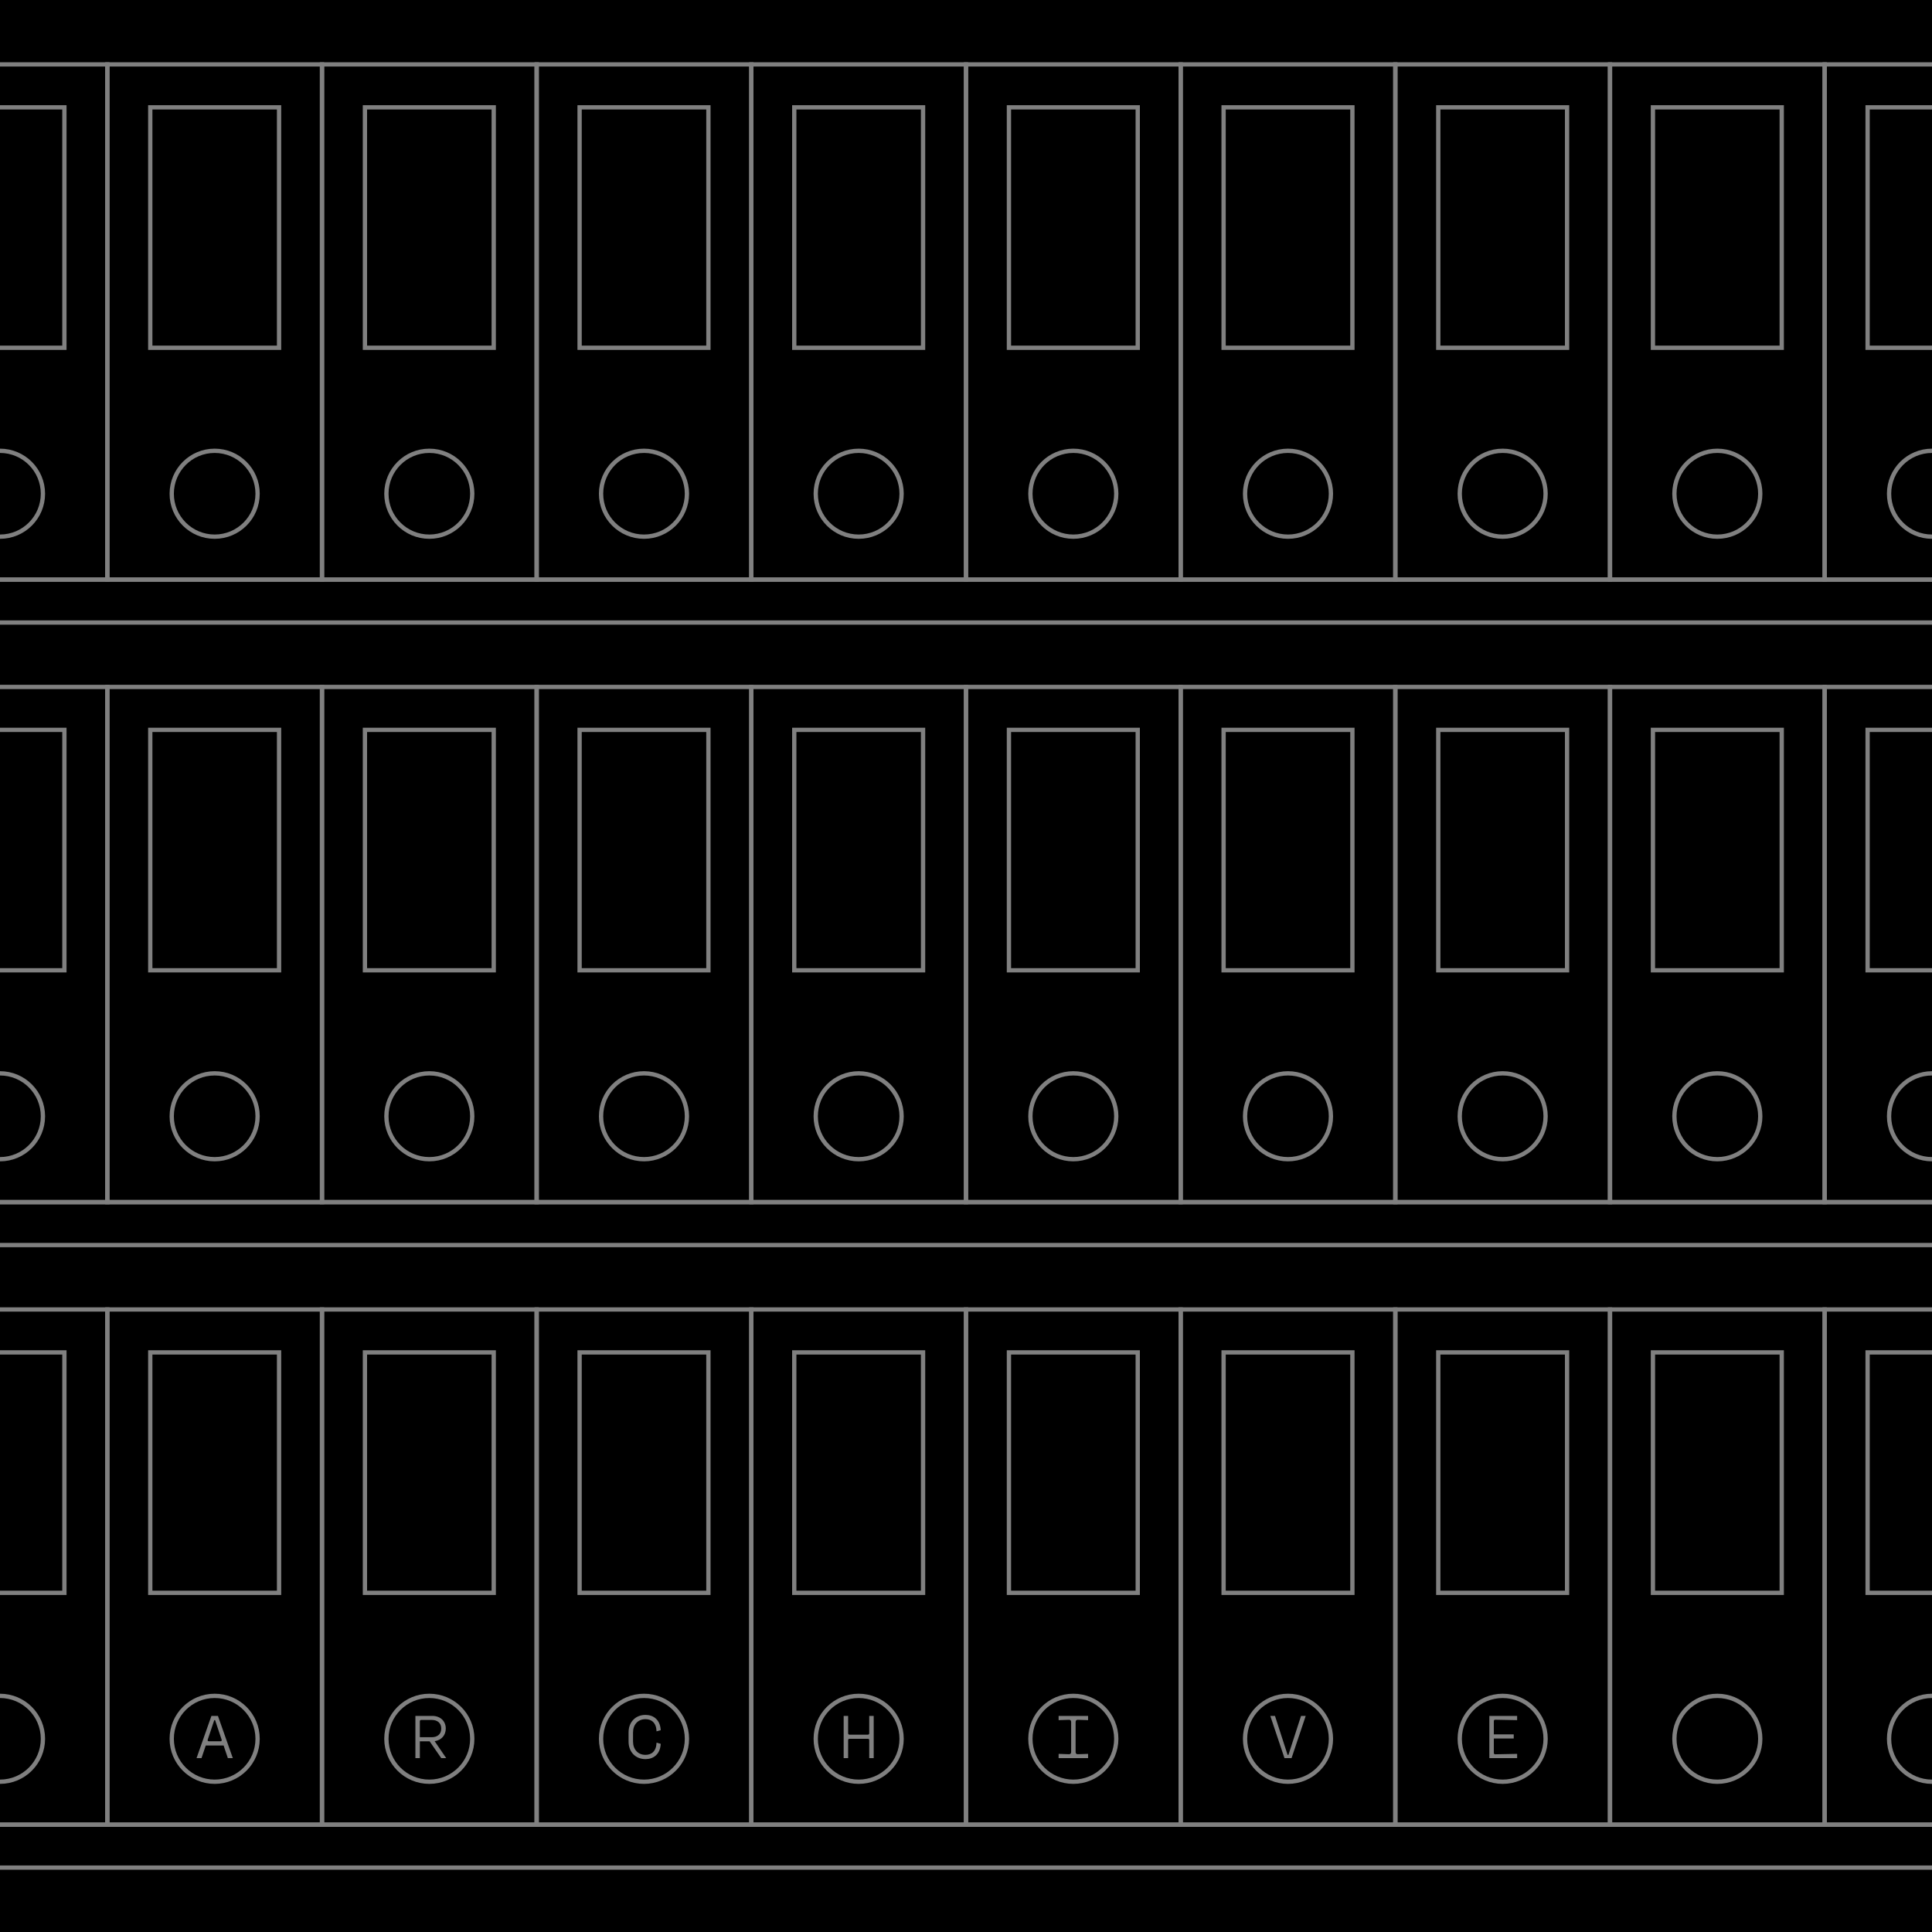
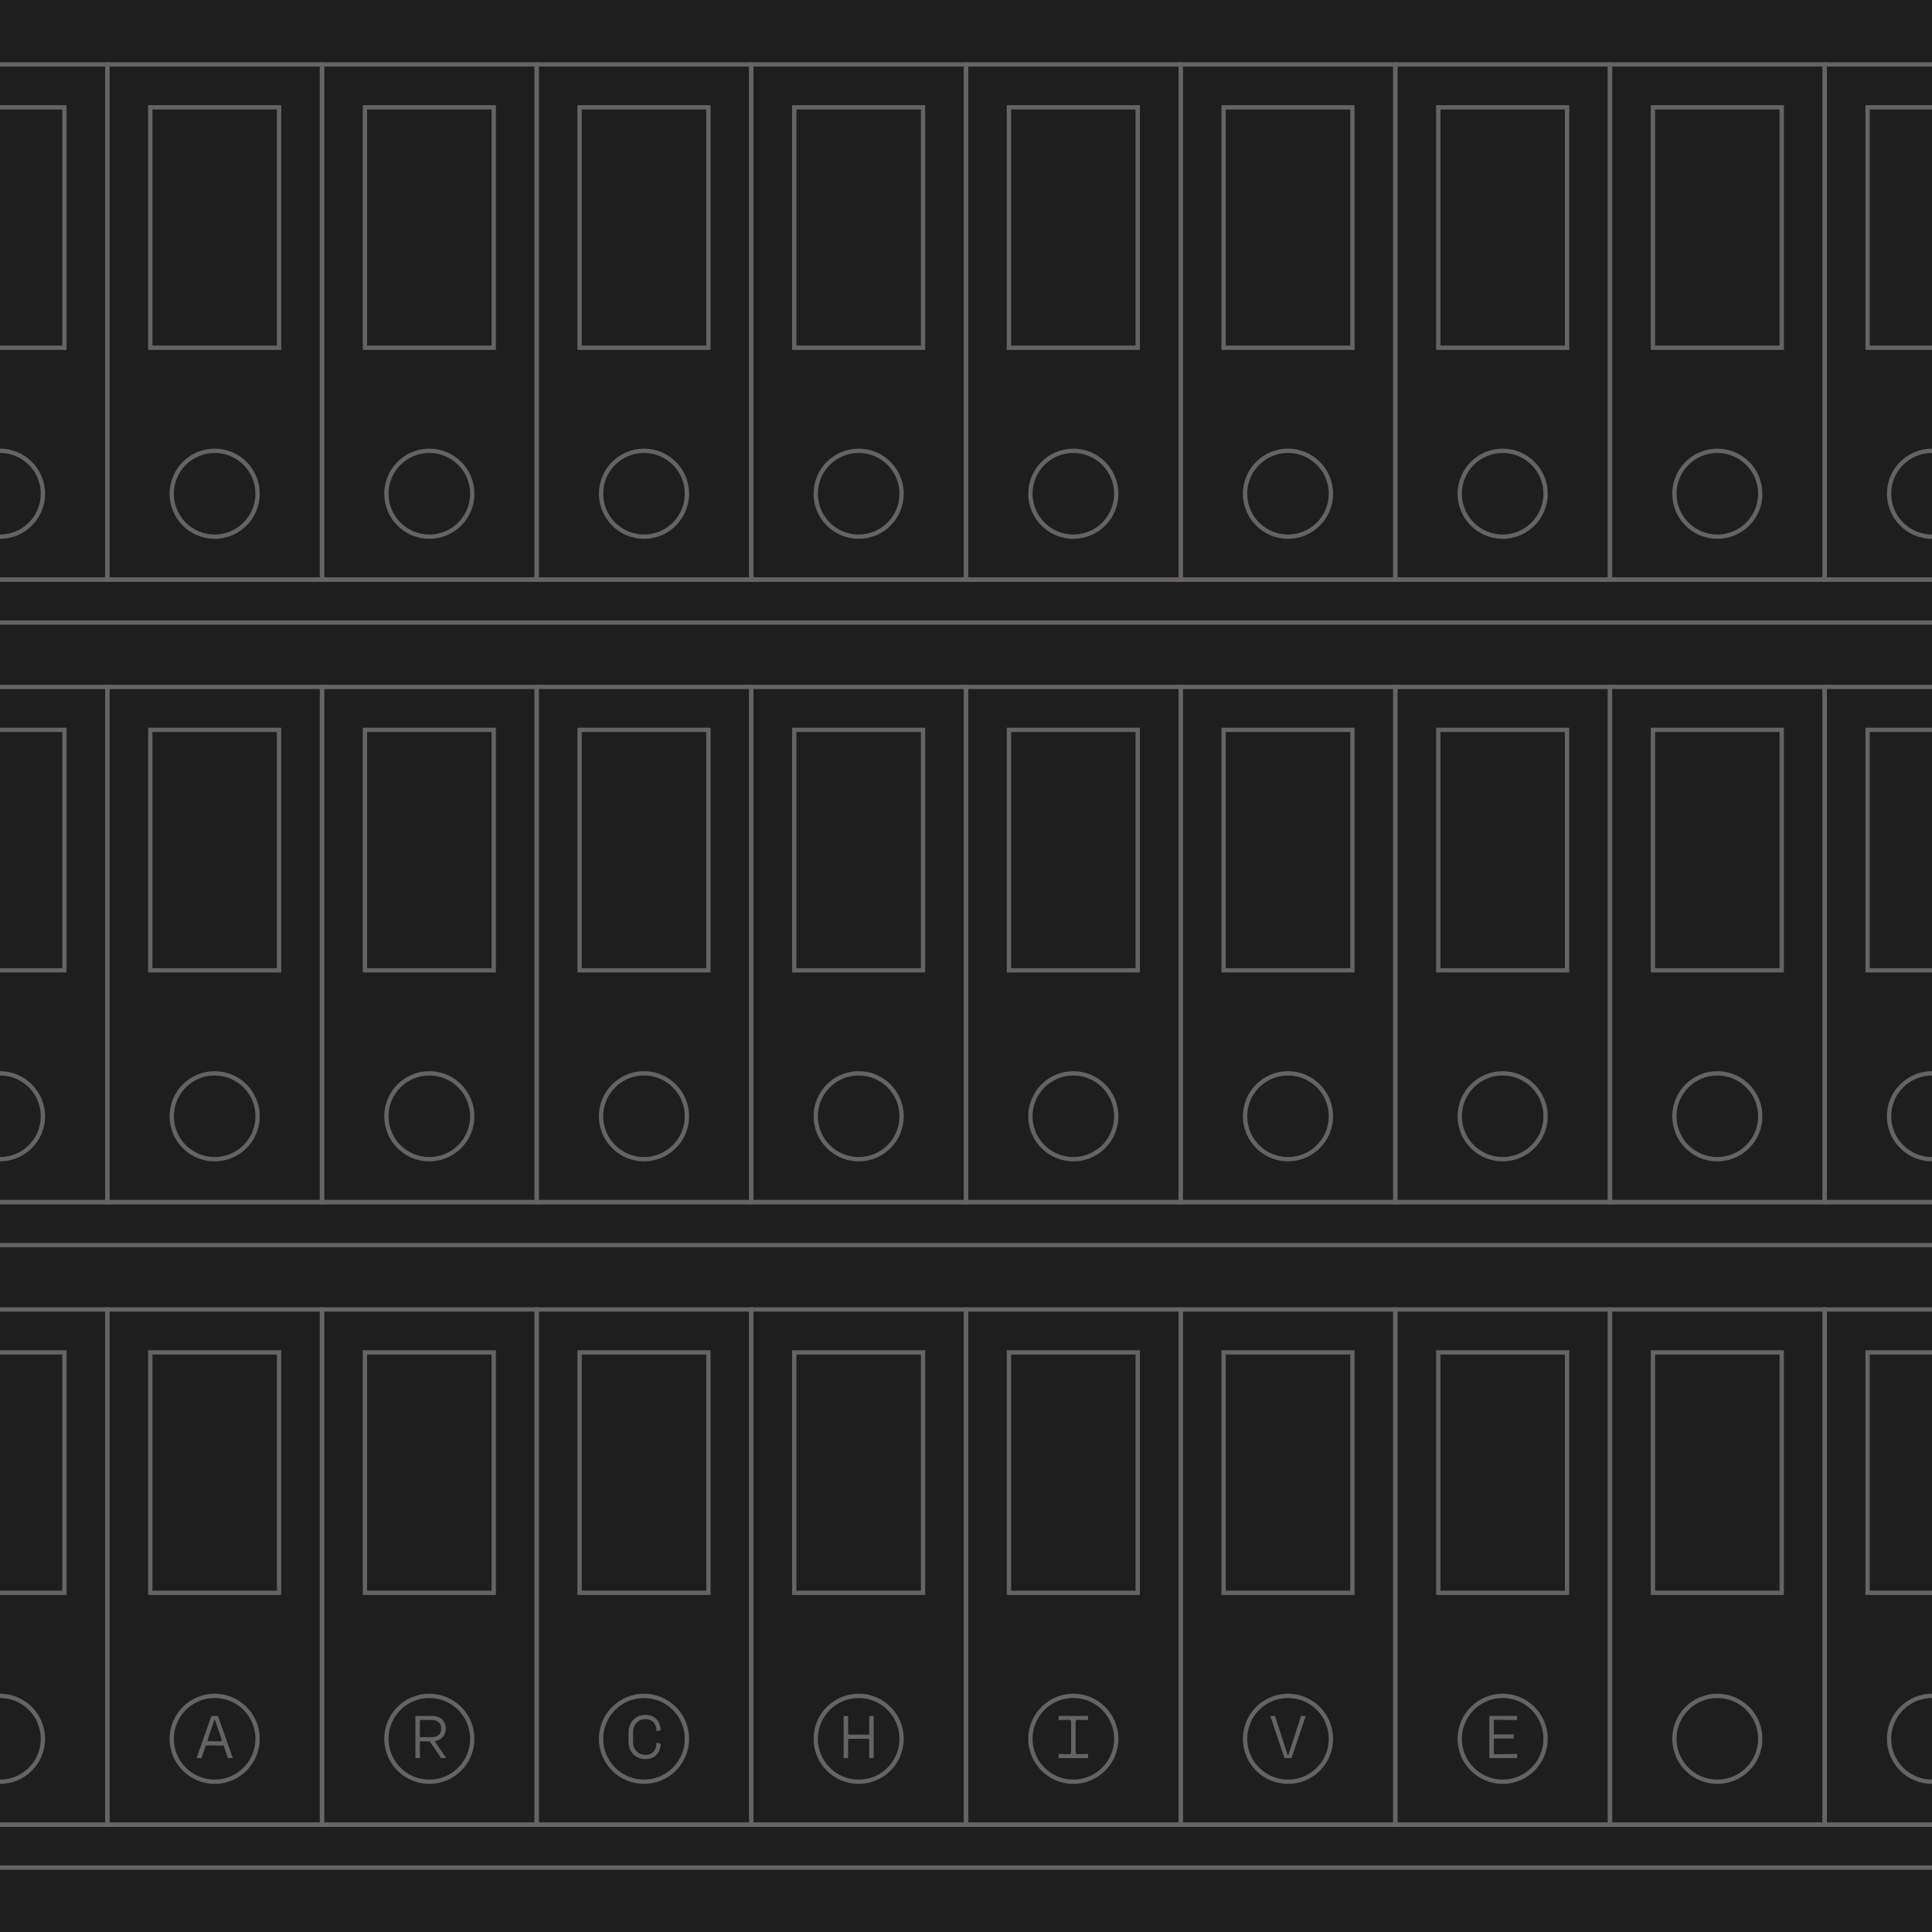
<svg xmlns="http://www.w3.org/2000/svg" width="900" height="900" viewBox="0 0 900 900" fill="none">
  <g clip-path="url(#clip0)">
-     <rect width="900" height="900" fill="black" />
-     <rect x="-50" y="30" width="100" height="240" stroke="#808080" stroke-width="2" />
-     <circle cy="230" r="20" stroke="#808080" stroke-width="2" />
-     <rect x="-30" y="50" width="60" height="112" stroke="#808080" stroke-width="2" />
-     <rect x="50" y="30" width="100" height="240" stroke="#808080" stroke-width="2" />
-     <circle cx="100" cy="230" r="20" stroke="#808080" stroke-width="2" />
-     <rect x="70" y="50" width="60" height="112" stroke="#808080" stroke-width="2" />
-     <rect x="150" y="30" width="100" height="240" stroke="#808080" stroke-width="2" />
-     <circle cx="200" cy="230" r="20" stroke="#808080" stroke-width="2" />
-     <rect x="170" y="50" width="60" height="112" stroke="#808080" stroke-width="2" />
-     <rect x="250" y="30" width="100" height="240" stroke="#808080" stroke-width="2" />
-     <circle cx="300" cy="230" r="20" stroke="#808080" stroke-width="2" />
-     <rect x="270" y="50" width="60" height="112" stroke="#808080" stroke-width="2" />
-     <rect x="350" y="30" width="100" height="240" stroke="#808080" stroke-width="2" />
-     <circle cx="400" cy="230" r="20" stroke="#808080" stroke-width="2" />
-     <rect x="370" y="50" width="60" height="112" stroke="#808080" stroke-width="2" />
-     <rect x="450" y="30" width="100" height="240" stroke="#808080" stroke-width="2" />
-     <circle cx="500" cy="230" r="20" stroke="#808080" stroke-width="2" />
-     <rect x="470" y="50" width="60" height="112" stroke="#808080" stroke-width="2" />
-     <rect x="550" y="30" width="100" height="240" stroke="#808080" stroke-width="2" />
-     <circle cx="600" cy="230" r="20" stroke="#808080" stroke-width="2" />
-     <rect x="570" y="50" width="60" height="112" stroke="#808080" stroke-width="2" />
-     <rect x="650" y="30" width="100" height="240" stroke="#808080" stroke-width="2" />
-     <circle cx="700" cy="230" r="20" stroke="#808080" stroke-width="2" />
-     <rect x="670" y="50" width="60" height="112" stroke="#808080" stroke-width="2" />
-     <rect x="750" y="30" width="100" height="240" stroke="#808080" stroke-width="2" />
-     <circle cx="800" cy="230" r="20" stroke="#808080" stroke-width="2" />
-     <rect x="770" y="50" width="60" height="112" stroke="#808080" stroke-width="2" />
-     <rect x="850" y="30" width="100" height="240" stroke="#808080" stroke-width="2" />
-     <circle cx="900" cy="230" r="20" stroke="#808080" stroke-width="2" />
-     <rect x="870" y="50" width="60" height="112" stroke="#808080" stroke-width="2" />
-     <rect x="-72" y="270" width="1744" height="20" stroke="#808080" stroke-width="2" />
-     <rect x="-50" y="610" width="100" height="240" stroke="#808080" stroke-width="2" />
-     <circle cy="810" r="20" stroke="#808080" stroke-width="2" />
-     <rect x="-30" y="630" width="60" height="112" stroke="#808080" stroke-width="2" />
-     <rect x="50" y="610" width="100" height="240" stroke="#808080" stroke-width="2" />
-     <circle cx="100" cy="810" r="20" stroke="#808080" stroke-width="2" />
-     <rect x="70" y="630" width="60" height="112" stroke="#808080" stroke-width="2" />
-     <rect x="150" y="610" width="100" height="240" stroke="#808080" stroke-width="2" />
-     <circle cx="200" cy="810" r="20" stroke="#808080" stroke-width="2" />
-     <rect x="170" y="630" width="60" height="112" stroke="#808080" stroke-width="2" />
-     <rect x="250" y="610" width="100" height="240" stroke="#808080" stroke-width="2" />
-     <circle cx="300" cy="810" r="20" stroke="#808080" stroke-width="2" />
-     <rect x="270" y="630" width="60" height="112" stroke="#808080" stroke-width="2" />
-     <rect x="350" y="610" width="100" height="240" stroke="#808080" stroke-width="2" />
-     <circle cx="400" cy="810" r="20" stroke="#808080" stroke-width="2" />
-     <rect x="370" y="630" width="60" height="112" stroke="#808080" stroke-width="2" />
-     <rect x="450" y="610" width="100" height="240" stroke="#808080" stroke-width="2" />
-     <circle cx="500" cy="810" r="20" stroke="#808080" stroke-width="2" />
-     <rect x="470" y="630" width="60" height="112" stroke="#808080" stroke-width="2" />
-     <rect x="550" y="610" width="100" height="240" stroke="#808080" stroke-width="2" />
-     <circle cx="600" cy="810" r="20" stroke="#808080" stroke-width="2" />
-     <rect x="570" y="630" width="60" height="112" stroke="#808080" stroke-width="2" />
-     <rect x="650" y="610" width="100" height="240" stroke="#808080" stroke-width="2" />
-     <circle cx="700" cy="810" r="20" stroke="#808080" stroke-width="2" />
-     <rect x="670" y="630" width="60" height="112" stroke="#808080" stroke-width="2" />
-     <rect x="750" y="610" width="100" height="240" stroke="#808080" stroke-width="2" />
-     <circle cx="800" cy="810" r="20" stroke="#808080" stroke-width="2" />
-     <rect x="770" y="630" width="60" height="112" stroke="#808080" stroke-width="2" />
-     <rect x="850" y="610" width="100" height="240" stroke="#808080" stroke-width="2" />
-     <circle cx="900" cy="810" r="20" stroke="#808080" stroke-width="2" />
-     <rect x="870" y="630" width="60" height="112" stroke="#808080" stroke-width="2" />
-     <rect x="-72" y="850" width="1744" height="20" stroke="#808080" stroke-width="2" />
-     <rect x="-50" y="320" width="100" height="240" stroke="#808080" stroke-width="2" />
-     <circle cy="520" r="20" stroke="#808080" stroke-width="2" />
-     <rect x="-30" y="340" width="60" height="112" stroke="#808080" stroke-width="2" />
-     <rect x="50" y="320" width="100" height="240" stroke="#808080" stroke-width="2" />
-     <circle cx="100" cy="520" r="20" stroke="#808080" stroke-width="2" />
-     <rect x="70" y="340" width="60" height="112" stroke="#808080" stroke-width="2" />
-     <rect x="150" y="320" width="100" height="240" stroke="#808080" stroke-width="2" />
-     <circle cx="200" cy="520" r="20" stroke="#808080" stroke-width="2" />
-     <rect x="170" y="340" width="60" height="112" stroke="#808080" stroke-width="2" />
-     <rect x="250" y="320" width="100" height="240" stroke="#808080" stroke-width="2" />
-     <circle cx="300" cy="520" r="20" stroke="#808080" stroke-width="2" />
-     <rect x="270" y="340" width="60" height="112" stroke="#808080" stroke-width="2" />
-     <rect x="350" y="320" width="100" height="240" stroke="#808080" stroke-width="2" />
-     <circle cx="400" cy="520" r="20" stroke="#808080" stroke-width="2" />
-     <rect x="370" y="340" width="60" height="112" stroke="#808080" stroke-width="2" />
-     <rect x="450" y="320" width="100" height="240" stroke="#808080" stroke-width="2" />
-     <circle cx="500" cy="520" r="20" stroke="#808080" stroke-width="2" />
-     <rect x="470" y="340" width="60" height="112" stroke="#808080" stroke-width="2" />
-     <rect x="550" y="320" width="100" height="240" stroke="#808080" stroke-width="2" />
-     <circle cx="600" cy="520" r="20" stroke="#808080" stroke-width="2" />
-     <rect x="570" y="340" width="60" height="112" stroke="#808080" stroke-width="2" />
-     <rect x="650" y="320" width="100" height="240" stroke="#808080" stroke-width="2" />
-     <circle cx="700" cy="520" r="20" stroke="#808080" stroke-width="2" />
-     <rect x="670" y="340" width="60" height="112" stroke="#808080" stroke-width="2" />
-     <rect x="750" y="320" width="100" height="240" stroke="#808080" stroke-width="2" />
-     <circle cx="800" cy="520" r="20" stroke="#808080" stroke-width="2" />
-     <rect x="770" y="340" width="60" height="112" stroke="#808080" stroke-width="2" />
-     <rect x="850" y="320" width="100" height="240" stroke="#808080" stroke-width="2" />
-     <circle cx="900" cy="520" r="20" stroke="#808080" stroke-width="2" />
-     <rect x="870" y="340" width="60" height="112" stroke="#808080" stroke-width="2" />
-     <rect x="-72" y="560" width="1744" height="20" stroke="#808080" stroke-width="2" />
-     <path d="M91.558 819H93.868L95.848 813.126H104.164L106.144 819H108.454L101.524 799.332H98.488L91.558 819ZM96.772 810.387L99.808 801.312H100.204L103.24 810.387C103.405 810.849 103.174 811.146 102.712 811.146H97.3C96.838 811.146 96.607 810.849 96.772 810.387Z" fill="white" fill-opacity="0.5" />
-     <path d="M201.359 799.332H193.505V819H195.584V811.179H200.138L205.55 819H207.86L202.481 811.113C205.649 810.651 207.662 808.308 207.662 805.239C207.662 801.807 205.187 799.332 201.359 799.332ZM195.584 809.265V801.873C195.584 801.444 195.815 801.213 196.244 801.213H201.095C203.735 801.213 205.55 802.599 205.55 805.239C205.55 807.879 203.735 809.265 201.095 809.265H195.584Z" fill="white" fill-opacity="0.5" />
-     <path d="M300.699 819.462C304.362 819.462 307.53 817.284 307.794 812.334L305.847 811.806C305.715 815.766 303.537 817.482 300.699 817.482C297.102 817.482 294.891 814.842 294.891 811.278V807.054C294.891 803.49 297.102 800.85 300.699 800.85C303.537 800.85 305.715 802.566 305.847 806.526L307.794 805.998C307.53 801.048 304.362 798.87 300.699 798.87C295.947 798.87 292.812 802.302 292.812 806.988V811.344C292.812 816.03 295.947 819.462 300.699 819.462Z" fill="white" fill-opacity="0.5" />
-     <path d="M393.01 799.332V819H395.089V810.651C395.089 810.222 395.32 809.991 395.749 809.991H404.263C404.692 809.991 404.923 810.222 404.923 810.651V819H407.002V799.332H404.923V807.417C404.923 807.846 404.692 808.077 404.263 808.077H395.749C395.32 808.077 395.089 807.846 395.089 807.417V799.332H393.01Z" fill="white" fill-opacity="0.5" />
-     <path d="M506.87 799.332H493.142V801.312L497.96 801.147C498.587 801.114 498.983 801.51 498.983 802.137V816.195C498.983 816.822 498.587 817.218 497.96 817.185L493.142 817.02V819H506.87V817.02L502.085 817.185C501.458 817.218 501.062 816.822 501.062 816.195V802.137C501.062 801.51 501.458 801.114 502.085 801.147L506.87 801.312V799.332Z" fill="white" fill-opacity="0.5" />
-     <path d="M591.756 799.332L598.356 819H601.656L608.256 799.332H606.078L600.204 817.482H599.808L593.934 799.332H591.756Z" fill="white" fill-opacity="0.5" />
-     <path d="M693.802 799.332V819H706.738V817.02L696.541 817.218C696.112 817.218 695.881 816.987 695.881 816.558V809.859H705.154V807.945H695.881V801.774C695.881 801.345 696.112 801.114 696.541 801.114L706.738 801.312V799.332H693.802Z" fill="white" fill-opacity="0.5" />
+     <rect width="900" height="900" fill="#1F1E1F" />
+     <rect x="-50" y="30" width="100" height="240" stroke="#666366" stroke-width="2" />
+     <circle cy="230" r="20" stroke="#666366" stroke-width="2" />
+     <rect x="-30" y="50" width="60" height="112" stroke="#666366" stroke-width="2" />
+     <rect x="50" y="30" width="100" height="240" stroke="#666366" stroke-width="2" />
+     <circle cx="100" cy="230" r="20" stroke="#666366" stroke-width="2" />
+     <rect x="70" y="50" width="60" height="112" stroke="#666366" stroke-width="2" />
+     <rect x="150" y="30" width="100" height="240" stroke="#666366" stroke-width="2" />
+     <circle cx="200" cy="230" r="20" stroke="#666366" stroke-width="2" />
+     <rect x="170" y="50" width="60" height="112" stroke="#666366" stroke-width="2" />
+     <rect x="250" y="30" width="100" height="240" stroke="#666366" stroke-width="2" />
+     <circle cx="300" cy="230" r="20" stroke="#666366" stroke-width="2" />
+     <rect x="270" y="50" width="60" height="112" stroke="#666366" stroke-width="2" />
+     <rect x="350" y="30" width="100" height="240" stroke="#666366" stroke-width="2" />
+     <circle cx="400" cy="230" r="20" stroke="#666366" stroke-width="2" />
+     <rect x="370" y="50" width="60" height="112" stroke="#666366" stroke-width="2" />
+     <rect x="450" y="30" width="100" height="240" stroke="#666366" stroke-width="2" />
+     <circle cx="500" cy="230" r="20" stroke="#666366" stroke-width="2" />
+     <rect x="470" y="50" width="60" height="112" stroke="#666366" stroke-width="2" />
+     <rect x="550" y="30" width="100" height="240" stroke="#666366" stroke-width="2" />
+     <circle cx="600" cy="230" r="20" stroke="#666366" stroke-width="2" />
+     <rect x="570" y="50" width="60" height="112" stroke="#666366" stroke-width="2" />
+     <rect x="650" y="30" width="100" height="240" stroke="#666366" stroke-width="2" />
+     <circle cx="700" cy="230" r="20" stroke="#666366" stroke-width="2" />
+     <rect x="670" y="50" width="60" height="112" stroke="#666366" stroke-width="2" />
+     <rect x="750" y="30" width="100" height="240" stroke="#666366" stroke-width="2" />
+     <circle cx="800" cy="230" r="20" stroke="#666366" stroke-width="2" />
+     <rect x="770" y="50" width="60" height="112" stroke="#666366" stroke-width="2" />
+     <rect x="850" y="30" width="100" height="240" stroke="#666366" stroke-width="2" />
+     <circle cx="900" cy="230" r="20" stroke="#666366" stroke-width="2" />
+     <rect x="870" y="50" width="60" height="112" stroke="#666366" stroke-width="2" />
+     <rect x="-72" y="270" width="1744" height="20" stroke="#666366" stroke-width="2" />
+     <rect x="-50" y="610" width="100" height="240" stroke="#666366" stroke-width="2" />
+     <circle cy="810" r="20" stroke="#666366" stroke-width="2" />
+     <rect x="-30" y="630" width="60" height="112" stroke="#666366" stroke-width="2" />
+     <rect x="50" y="610" width="100" height="240" stroke="#666366" stroke-width="2" />
+     <circle cx="100" cy="810" r="20" stroke="#666366" stroke-width="2" />
+     <rect x="70" y="630" width="60" height="112" stroke="#666366" stroke-width="2" />
+     <rect x="150" y="610" width="100" height="240" stroke="#666366" stroke-width="2" />
+     <circle cx="200" cy="810" r="20" stroke="#666366" stroke-width="2" />
+     <rect x="170" y="630" width="60" height="112" stroke="#666366" stroke-width="2" />
+     <rect x="250" y="610" width="100" height="240" stroke="#666366" stroke-width="2" />
+     <circle cx="300" cy="810" r="20" stroke="#666366" stroke-width="2" />
+     <rect x="270" y="630" width="60" height="112" stroke="#666366" stroke-width="2" />
+     <rect x="350" y="610" width="100" height="240" stroke="#666366" stroke-width="2" />
+     <circle cx="400" cy="810" r="20" stroke="#666366" stroke-width="2" />
+     <rect x="370" y="630" width="60" height="112" stroke="#666366" stroke-width="2" />
+     <rect x="450" y="610" width="100" height="240" stroke="#666366" stroke-width="2" />
+     <circle cx="500" cy="810" r="20" stroke="#666366" stroke-width="2" />
+     <rect x="470" y="630" width="60" height="112" stroke="#666366" stroke-width="2" />
+     <rect x="550" y="610" width="100" height="240" stroke="#666366" stroke-width="2" />
+     <circle cx="600" cy="810" r="20" stroke="#666366" stroke-width="2" />
+     <rect x="570" y="630" width="60" height="112" stroke="#666366" stroke-width="2" />
+     <rect x="650" y="610" width="100" height="240" stroke="#666366" stroke-width="2" />
+     <circle cx="700" cy="810" r="20" stroke="#666366" stroke-width="2" />
+     <rect x="670" y="630" width="60" height="112" stroke="#666366" stroke-width="2" />
+     <rect x="750" y="610" width="100" height="240" stroke="#666366" stroke-width="2" />
+     <circle cx="800" cy="810" r="20" stroke="#666366" stroke-width="2" />
+     <rect x="770" y="630" width="60" height="112" stroke="#666366" stroke-width="2" />
+     <rect x="850" y="610" width="100" height="240" stroke="#666366" stroke-width="2" />
+     <circle cx="900" cy="810" r="20" stroke="#666366" stroke-width="2" />
+     <rect x="870" y="630" width="60" height="112" stroke="#666366" stroke-width="2" />
+     <rect x="-72" y="850" width="1744" height="20" stroke="#666366" stroke-width="2" />
+     <rect x="-50" y="320" width="100" height="240" stroke="#666366" stroke-width="2" />
+     <circle cy="520" r="20" stroke="#666366" stroke-width="2" />
+     <rect x="-30" y="340" width="60" height="112" stroke="#666366" stroke-width="2" />
+     <rect x="50" y="320" width="100" height="240" stroke="#666366" stroke-width="2" />
+     <circle cx="100" cy="520" r="20" stroke="#666366" stroke-width="2" />
+     <rect x="70" y="340" width="60" height="112" stroke="#666366" stroke-width="2" />
+     <rect x="150" y="320" width="100" height="240" stroke="#666366" stroke-width="2" />
+     <circle cx="200" cy="520" r="20" stroke="#666366" stroke-width="2" />
+     <rect x="170" y="340" width="60" height="112" stroke="#666366" stroke-width="2" />
+     <rect x="250" y="320" width="100" height="240" stroke="#666366" stroke-width="2" />
+     <circle cx="300" cy="520" r="20" stroke="#666366" stroke-width="2" />
+     <rect x="270" y="340" width="60" height="112" stroke="#666366" stroke-width="2" />
+     <rect x="350" y="320" width="100" height="240" stroke="#666366" stroke-width="2" />
+     <circle cx="400" cy="520" r="20" stroke="#666366" stroke-width="2" />
+     <rect x="370" y="340" width="60" height="112" stroke="#666366" stroke-width="2" />
+     <rect x="450" y="320" width="100" height="240" stroke="#666366" stroke-width="2" />
+     <circle cx="500" cy="520" r="20" stroke="#666366" stroke-width="2" />
+     <rect x="470" y="340" width="60" height="112" stroke="#666366" stroke-width="2" />
+     <rect x="550" y="320" width="100" height="240" stroke="#666366" stroke-width="2" />
+     <circle cx="600" cy="520" r="20" stroke="#666366" stroke-width="2" />
+     <rect x="570" y="340" width="60" height="112" stroke="#666366" stroke-width="2" />
+     <rect x="650" y="320" width="100" height="240" stroke="#666366" stroke-width="2" />
+     <circle cx="700" cy="520" r="20" stroke="#666366" stroke-width="2" />
+     <rect x="670" y="340" width="60" height="112" stroke="#666366" stroke-width="2" />
+     <rect x="750" y="320" width="100" height="240" stroke="#666366" stroke-width="2" />
+     <circle cx="800" cy="520" r="20" stroke="#666366" stroke-width="2" />
+     <rect x="770" y="340" width="60" height="112" stroke="#666366" stroke-width="2" />
+     <rect x="850" y="320" width="100" height="240" stroke="#666366" stroke-width="2" />
+     <circle cx="900" cy="520" r="20" stroke="#666366" stroke-width="2" />
+     <rect x="870" y="340" width="60" height="112" stroke="#666366" stroke-width="2" />
+     <rect x="-72" y="560" width="1744" height="20" stroke="#666366" stroke-width="2" />
+     <path d="M91.558 819H93.868L95.848 813.126H104.164L106.144 819H108.454L101.524 799.332H98.488L91.558 819ZM96.772 810.387L99.808 801.312H100.204L103.24 810.387C103.405 810.849 103.174 811.146 102.712 811.146H97.3C96.838 811.146 96.607 810.849 96.772 810.387Z" fill="#666366" />
+     <path d="M201.359 799.332H193.505V819H195.584V811.179H200.138L205.55 819H207.86L202.481 811.113C205.649 810.651 207.662 808.308 207.662 805.239C207.662 801.807 205.187 799.332 201.359 799.332ZM195.584 809.265V801.873C195.584 801.444 195.815 801.213 196.244 801.213H201.095C203.735 801.213 205.55 802.599 205.55 805.239C205.55 807.879 203.735 809.265 201.095 809.265H195.584Z" fill="#666366" />
+     <path d="M300.699 819.462C304.362 819.462 307.53 817.284 307.794 812.334L305.847 811.806C305.715 815.766 303.537 817.482 300.699 817.482C297.102 817.482 294.891 814.842 294.891 811.278V807.054C294.891 803.49 297.102 800.85 300.699 800.85C303.537 800.85 305.715 802.566 305.847 806.526L307.794 805.998C307.53 801.048 304.362 798.87 300.699 798.87C295.947 798.87 292.812 802.302 292.812 806.988V811.344C292.812 816.03 295.947 819.462 300.699 819.462Z" fill="#666366" />
+     <path d="M393.01 799.332V819H395.089V810.651C395.089 810.222 395.32 809.991 395.749 809.991H404.263C404.692 809.991 404.923 810.222 404.923 810.651V819H407.002V799.332H404.923V807.417C404.923 807.846 404.692 808.077 404.263 808.077H395.749C395.32 808.077 395.089 807.846 395.089 807.417V799.332H393.01Z" fill="#666366" />
+     <path d="M506.87 799.332H493.142V801.312L497.96 801.147C498.587 801.114 498.983 801.51 498.983 802.137V816.195C498.983 816.822 498.587 817.218 497.96 817.185L493.142 817.02V819H506.87V817.02L502.085 817.185C501.458 817.218 501.062 816.822 501.062 816.195V802.137C501.062 801.51 501.458 801.114 502.085 801.147L506.87 801.312V799.332Z" fill="#666366" />
+     <path d="M591.756 799.332L598.356 819H601.656L608.256 799.332H606.078L600.204 817.482H599.808L593.934 799.332H591.756Z" fill="#666366" />
+     <path d="M693.802 799.332V819H706.738V817.02L696.541 817.218C696.112 817.218 695.881 816.987 695.881 816.558V809.859H705.154V807.945H695.881V801.774C695.881 801.345 696.112 801.114 696.541 801.114L706.738 801.312V799.332H693.802Z" fill="#666366" />
  </g>
  <defs>
    <clipPath id="clip0">
      <rect width="900" height="900" fill="white" />
    </clipPath>
  </defs>
</svg>
